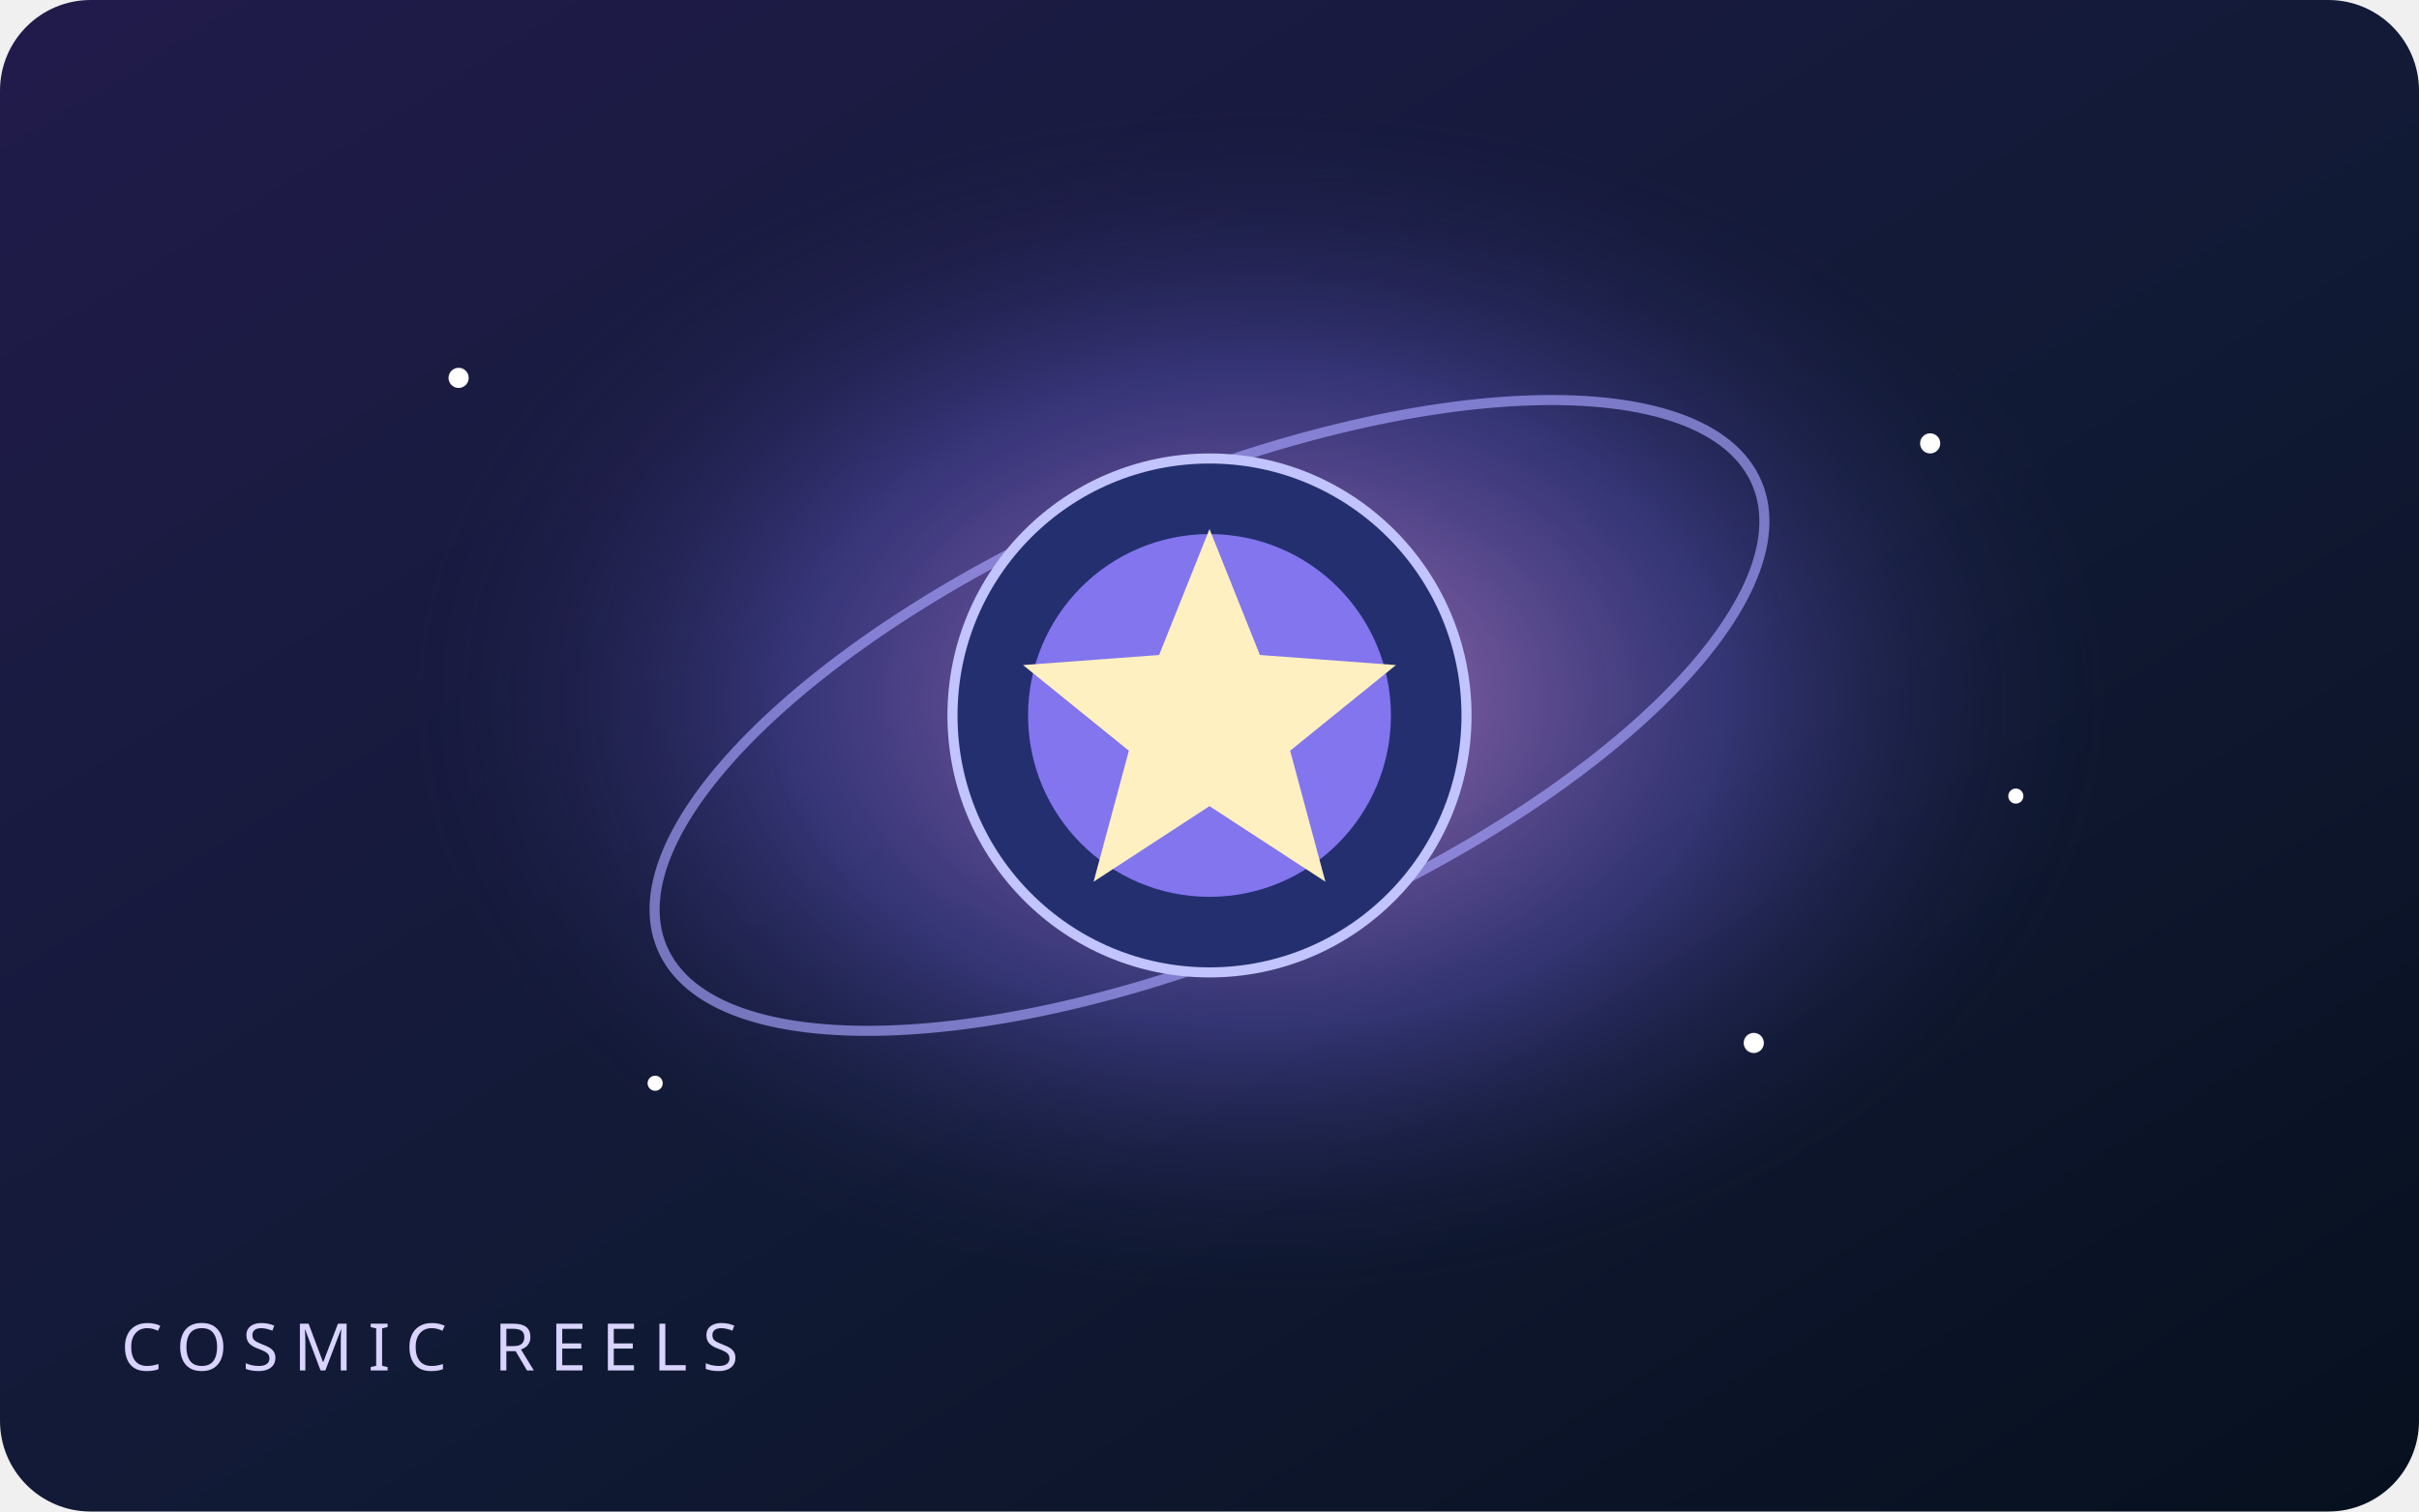
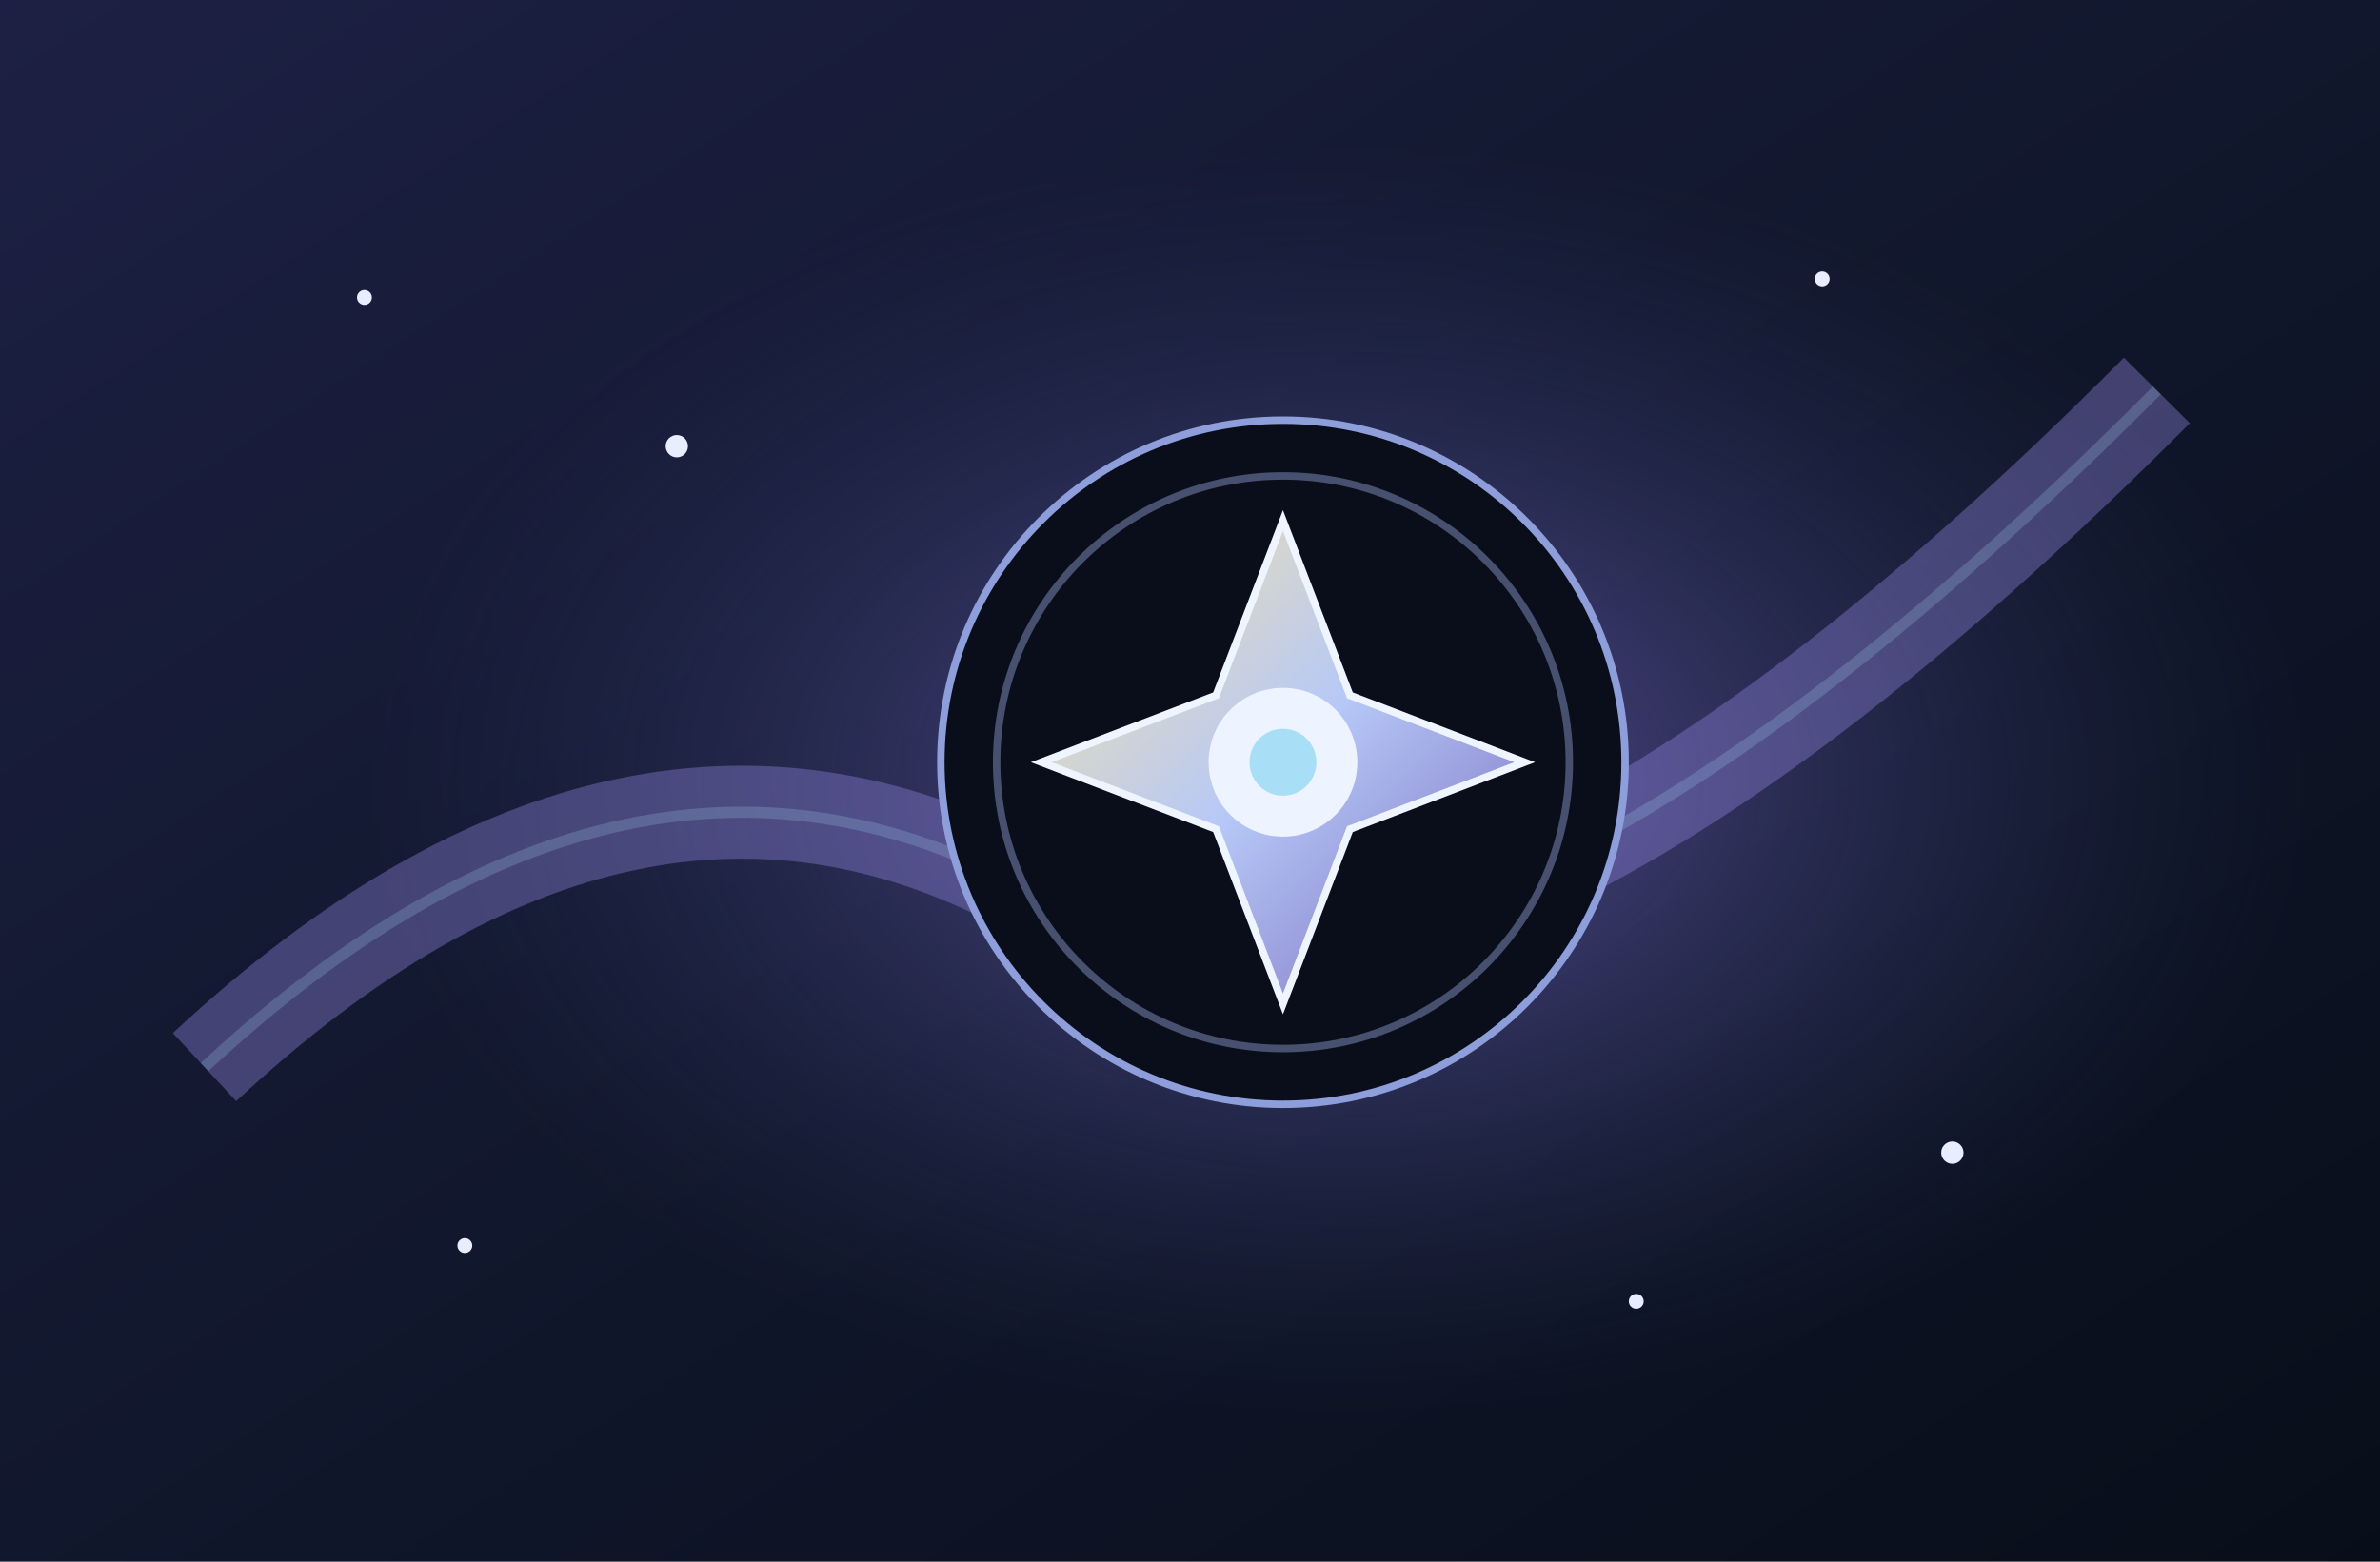
- <svg xmlns="http://www.w3.org/2000/svg" viewBox="0 0 480 300">
+ <svg xmlns="http://www.w3.org/2000/svg" viewBox="0 0 640 420">
  <defs>
    <linearGradient id="bg" x2="1" y2="1">
-       <stop stop-color="#211b4b" />
-       <stop offset=".55" stop-color="#111a35" />
-       <stop offset="1" stop-color="#07101e" />
+       <stop stop-color="#1d2044" />
+       <stop offset=".5" stop-color="#11172c" />
+       <stop offset="1" stop-color="#080e19" />
    </linearGradient>
    <radialGradient id="neb">
-       <stop stop-color="#ee9be8" stop-opacity=".7" />
-       <stop offset=".55" stop-color="#7366e7" stop-opacity=".35" />
-       <stop offset="1" stop-color="#252458" stop-opacity="0" />
+       <stop stop-color="#6c5db2" stop-opacity=".8" />
+       <stop offset="1" stop-color="#27355e" stop-opacity="0" />
    </radialGradient>
+     <linearGradient id="sig" x2="1" y2="1">
+       <stop stop-color="#f7e5a3" />
+       <stop offset=".5" stop-color="#b6c8f7" />
+       <stop offset="1" stop-color="#7565b9" />
+     </linearGradient>
  </defs>
-   <rect width="480" height="300" rx="18" fill="url(#bg)" />
-   <ellipse cx="250" cy="139" rx="170" ry="118" fill="url(#neb)" />
-   <ellipse cx="240" cy="142" rx="118" ry="46" fill="none" stroke="#a8a5ff" stroke-width="2" transform="rotate(-23 240 142)" opacity=".65" />
-   <circle cx="240" cy="142" r="51" fill="#242f70" stroke="#c2c4ff" stroke-width="2" />
-   <circle cx="240" cy="142" r="36" fill="#8275ee" />
-   <path d="m240 105 10 25 27 2-21 17 7 26-23-15-23 15 7-26-21-17 27-2Z" fill="#fff0c1" />
-   <g fill="#fff">
-     <circle cx="91" cy="75" r="2" />
-     <circle cx="383" cy="88" r="2" />
-     <circle cx="348" cy="207" r="2" />
-     <circle cx="130" cy="215" r="1.5" />
-     <circle cx="400" cy="158" r="1.5" />
+   <rect width="640" height="420" fill="url(#bg)" />
+   <ellipse cx="360" cy="210" rx="260" ry="170" fill="url(#neb)" />
+   <path d="M55 287Q170 180 278 240T580 105" fill="none" stroke="#8c83db" stroke-opacity=".4" stroke-width="25" />
+   <path d="M55 287Q170 180 278 240T580 105" fill="none" stroke="#a5d9f4" stroke-opacity=".22" stroke-width="3" />
+   <g transform="translate(345 205)">
+     <circle r="92" fill="#090e1a" stroke="#8d9edb" stroke-width="2" />
+     <circle r="77" fill="none" stroke="#a6b5ed" stroke-opacity=".4" stroke-width="2" />
+     <path d="M0-65 18-18 65 0 18 18 0 65-18 18-65 0-18-18Z" fill="url(#sig)" stroke="#eff5ff" stroke-width="2" />
+     <circle r="20" fill="#eef4ff" />
+     <circle r="9" fill="#a9dff6" />
  </g>
-   <text x="24" y="272" fill="#d8d4ff" font-family="sans-serif" font-size="13" letter-spacing="3">COSMIC REELS</text>
+   <g fill="#e8edff">
+     <circle cx="98" cy="80" r="2" />
+     <circle cx="182" cy="120" r="3" />
+     <circle cx="490" cy="75" r="2" />
+     <circle cx="525" cy="310" r="3" />
+     <circle cx="125" cy="335" r="2" />
+     <circle cx="440" cy="350" r="2" />
+   </g>
</svg>
